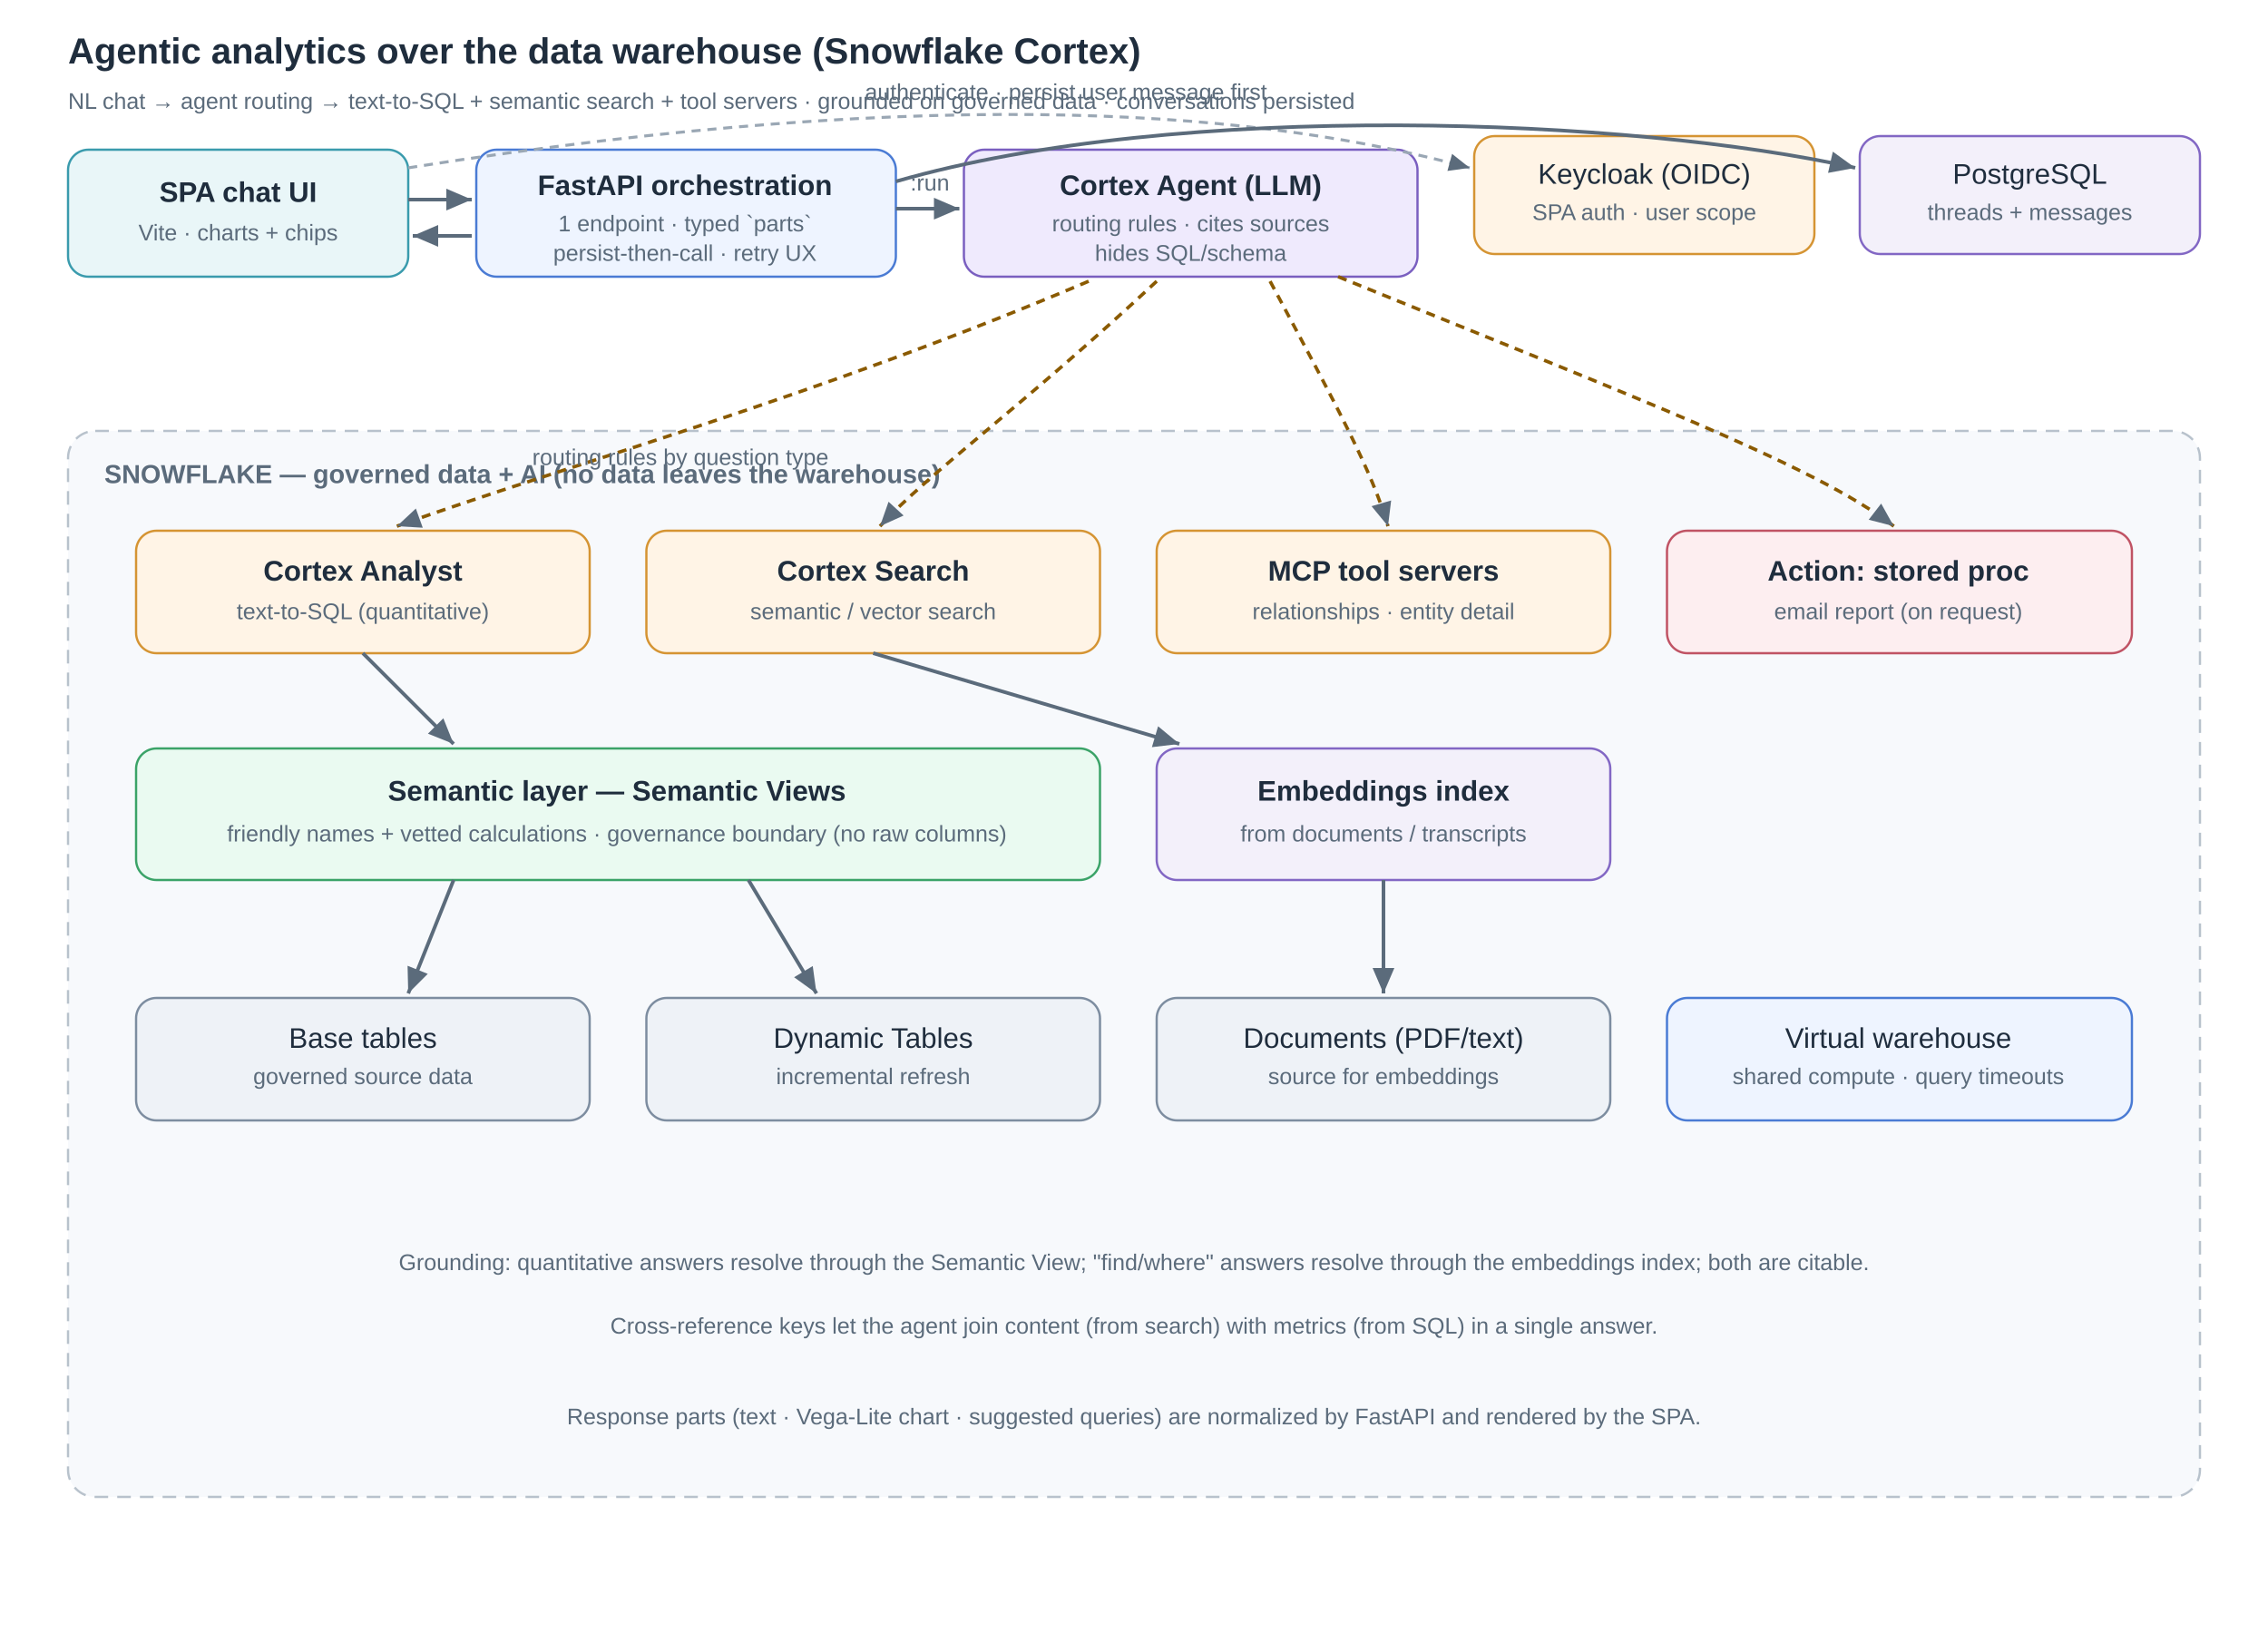
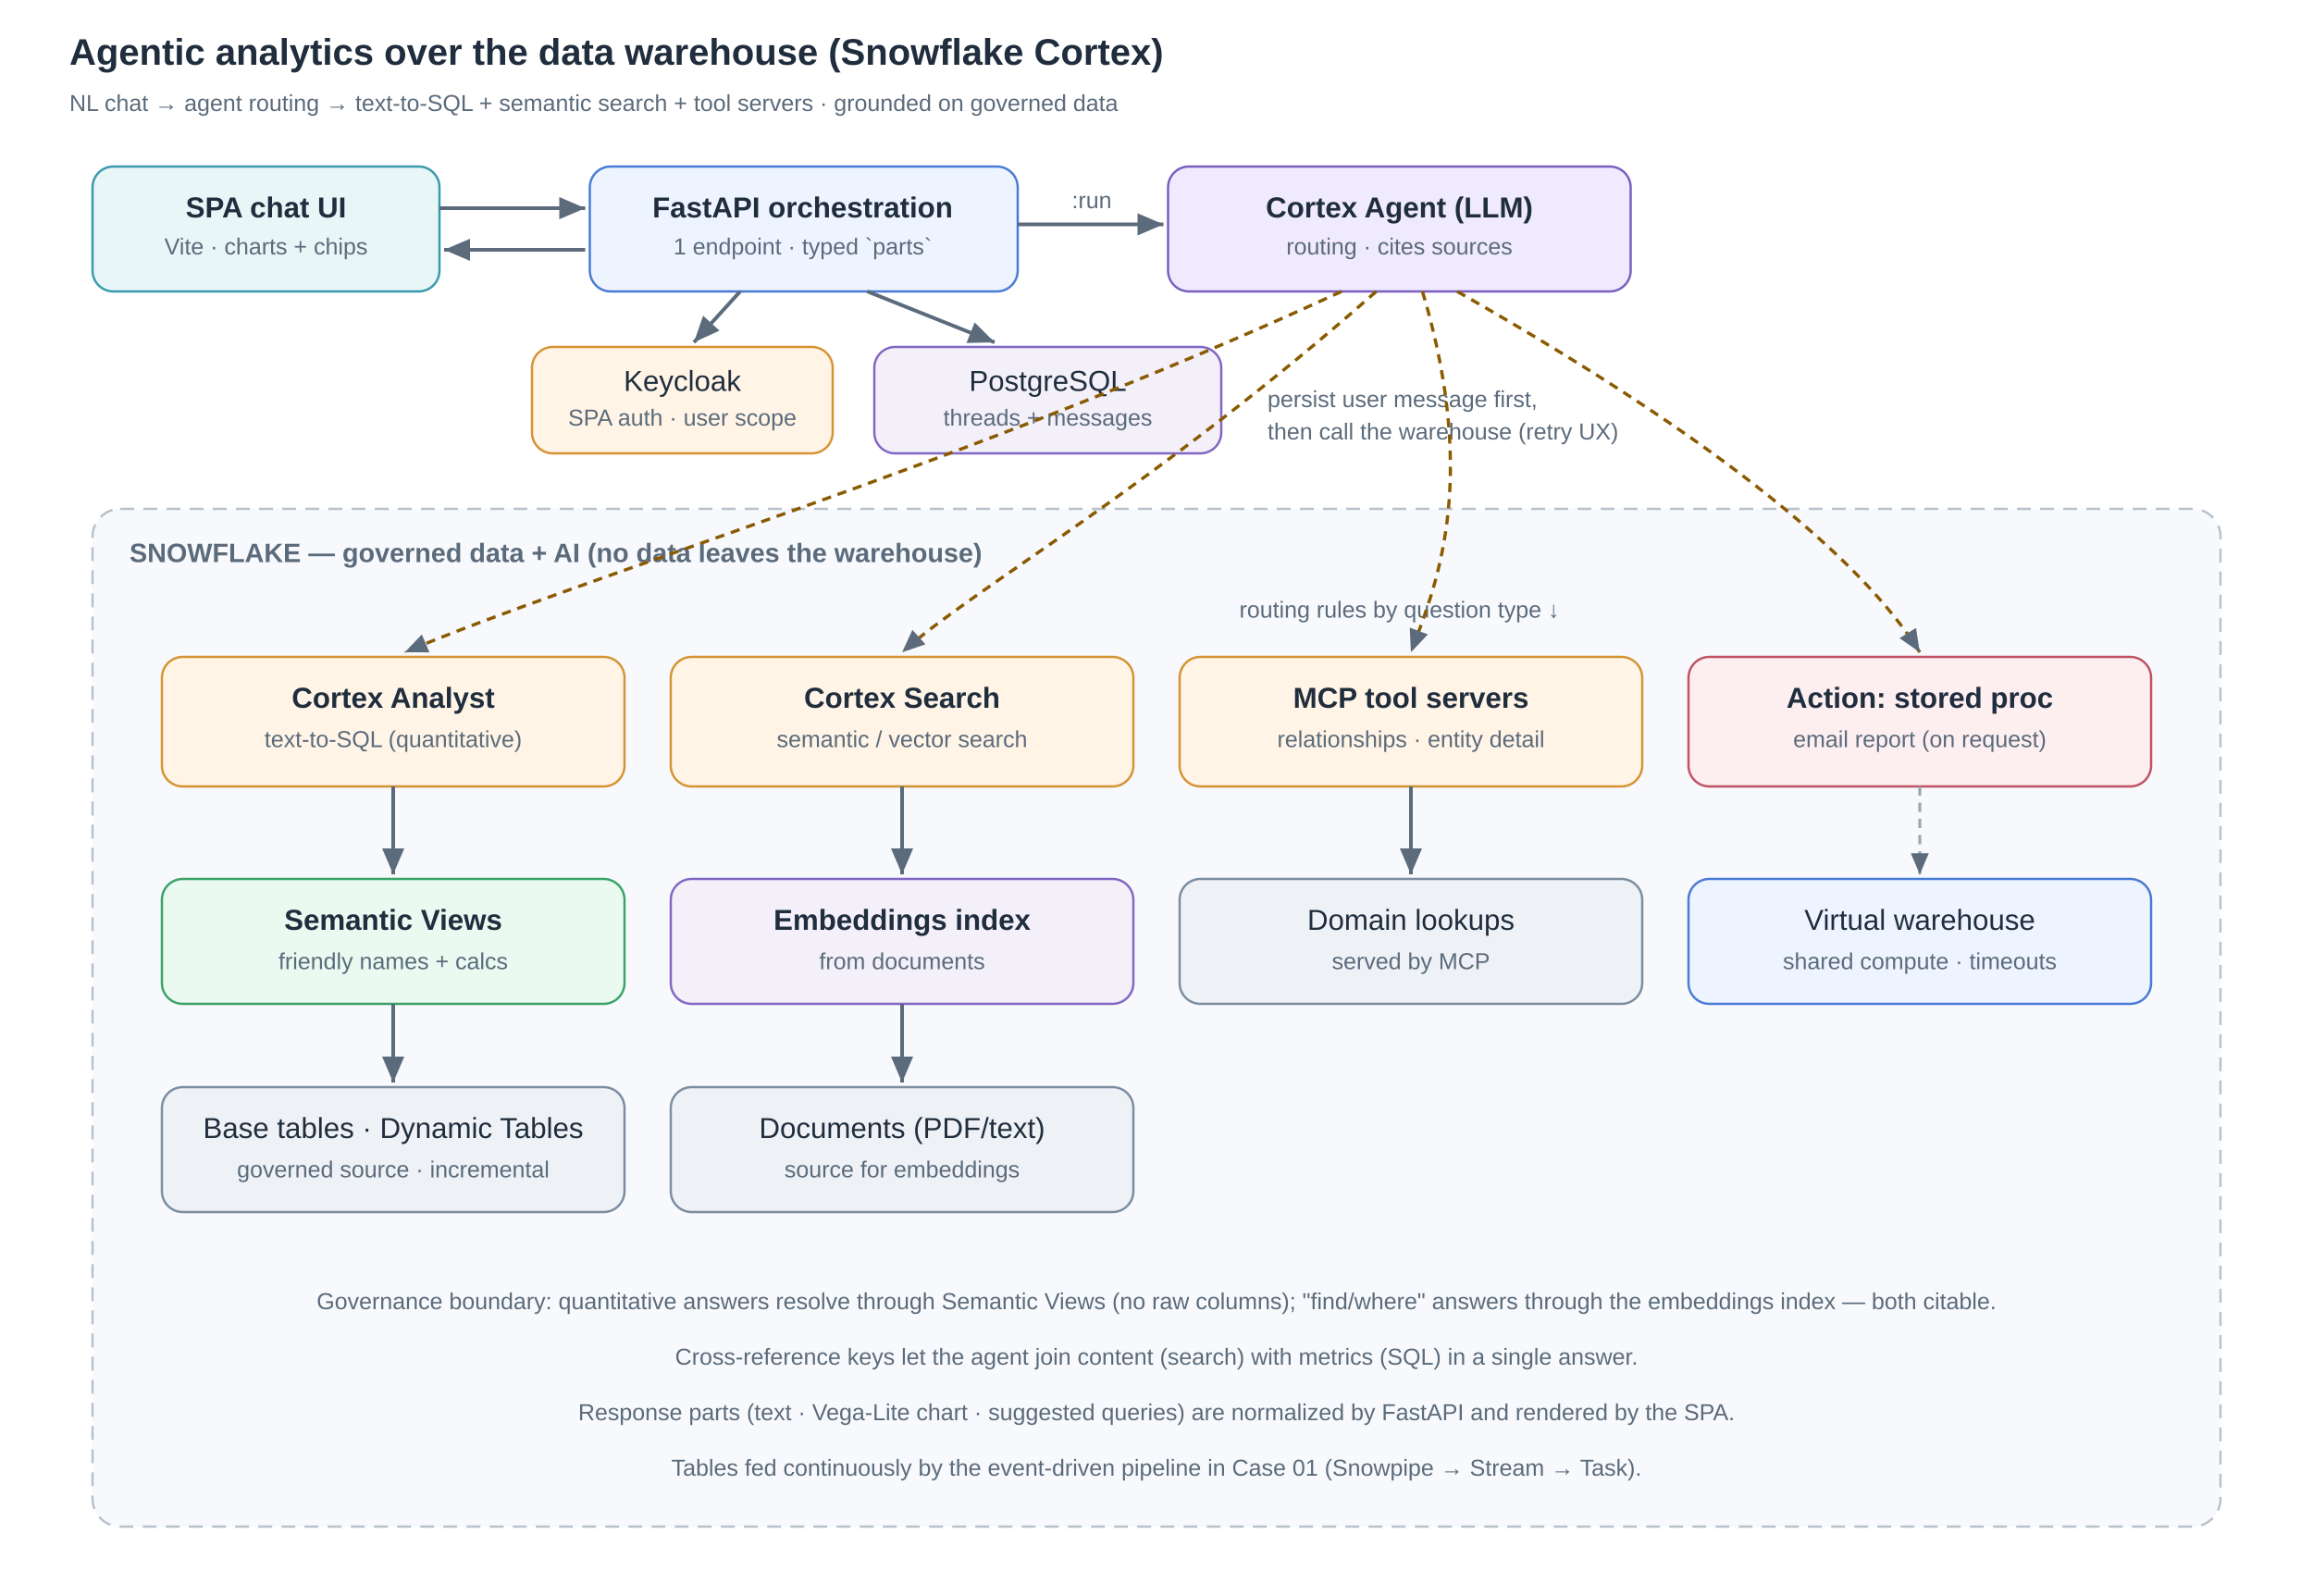
- <svg xmlns="http://www.w3.org/2000/svg" viewBox="0 0 1000 720" font-family="Segoe UI, Arial, sans-serif">
+ <svg xmlns="http://www.w3.org/2000/svg" viewBox="0 0 1000 690" font-family="Segoe UI, Arial, sans-serif">
  <defs>
    <marker id="arrow" markerWidth="9" markerHeight="9" refX="7" refY="3" orient="auto" markerUnits="strokeWidth">
      <path d="M0,0 L7,3 L0,6 z" fill="#5b6b7b" />
    </marker>
    <style>
      .lbl{font-size:12.5px;fill:#1f2d3d;} .lblb{font-size:12.5px;font-weight:700;fill:#1f2d3d;}
      .sub{font-size:10px;fill:#5b6b7b;} .title{font-size:16px;font-weight:700;fill:#1f2d3d;}
      .phase{font-size:11.5px;font-weight:700;} .flow{stroke:#5b6b7b;stroke-width:1.6;fill:none;marker-end:url(#arrow);}
-       .route{stroke:#8a5a00;stroke-width:1.5;fill:none;marker-end:url(#arrow);stroke-dasharray:4 3;}
+       .route{stroke:#8a5a00;stroke-width:1.4;fill:none;marker-end:url(#arrow);stroke-dasharray:4 3;}
      .dash{stroke:#9aa7b4;stroke-width:1.3;fill:none;stroke-dasharray:4 3;marker-end:url(#arrow);}
    </style>
  </defs>
-   <rect width="1000" height="720" fill="#ffffff" />
+   <rect width="1000" height="690" fill="#ffffff" />
  <text x="30" y="28" class="title">Agentic analytics over the data warehouse (Snowflake Cortex)</text>
-   <text x="30" y="48" class="sub">NL chat → agent routing → text-to-SQL + semantic search + tool servers · grounded on governed data · conversations persisted</text>
-   <rect x="30" y="66" width="150" height="56" rx="9" fill="#e9f6f8" stroke="#3a9bad" />
-   <text x="105" y="89" text-anchor="middle" class="lblb">SPA chat UI</text>
-   <text x="105" y="106" text-anchor="middle" class="sub">Vite · charts + chips</text>
-   <rect x="210" y="66" width="185" height="56" rx="9" fill="#eef4ff" stroke="#4a7bd4" />
-   <text x="302" y="86" text-anchor="middle" class="lblb">FastAPI orchestration</text>
-   <text x="302" y="102" text-anchor="middle" class="sub">1 endpoint · typed `parts`</text>
-   <text x="302" y="115" text-anchor="middle" class="sub">persist-then-call · retry UX</text>
-   <rect x="425" y="66" width="200" height="56" rx="9" fill="#efeafd" stroke="#7a5fc0" />
-   <text x="525" y="86" text-anchor="middle" class="lblb">Cortex Agent (LLM)</text>
-   <text x="525" y="102" text-anchor="middle" class="sub">routing rules · cites sources</text>
-   <text x="525" y="115" text-anchor="middle" class="sub">hides SQL/schema</text>
-   <path class="flow" d="M180,88 L208,88" />
-   <path class="flow" d="M208,104 L182,104" />
-   <path class="flow" d="M395,92 L423,92" />
-   <text x="410" y="84" text-anchor="middle" class="sub">:run</text>
-   <rect x="650" y="60" width="150" height="52" rx="9" fill="#fff4e6" stroke="#d59433" />
-   <text x="725" y="81" text-anchor="middle" class="lbl">Keycloak (OIDC)</text>
-   <text x="725" y="97" text-anchor="middle" class="sub">SPA auth · user scope</text>
-   <rect x="820" y="60" width="150" height="52" rx="9" fill="#f3f0fa" stroke="#8267c4" />
-   <text x="895" y="81" text-anchor="middle" class="lbl">PostgreSQL</text>
-   <text x="895" y="97" text-anchor="middle" class="sub">threads + messages</text>
-   <path class="dash" d="M180,74 C420,36 560,50 648,74" />
-   <path class="flow" d="M395,80 C520,44 720,52 818,74" />
-   <text x="470" y="44" text-anchor="middle" class="sub" fill="#5b6b7b">authenticate · persist user message first</text>
-   <rect x="30" y="190" width="940" height="470" rx="12" fill="#f7f9fc" stroke="#b8c2cc" stroke-dasharray="6 4" />
-   <text x="46" y="213" class="phase" fill="#5b6b7b">SNOWFLAKE — governed data + AI (no data leaves the warehouse)</text>
-   <rect x="60" y="234" width="200" height="54" rx="9" fill="#fff4e6" stroke="#d59433" />
-   <text x="160" y="256" text-anchor="middle" class="lblb">Cortex Analyst</text>
-   <text x="160" y="273" text-anchor="middle" class="sub">text-to-SQL (quantitative)</text>
-   <rect x="285" y="234" width="200" height="54" rx="9" fill="#fff4e6" stroke="#d59433" />
-   <text x="385" y="256" text-anchor="middle" class="lblb">Cortex Search</text>
-   <text x="385" y="273" text-anchor="middle" class="sub">semantic / vector search</text>
-   <rect x="510" y="234" width="200" height="54" rx="9" fill="#fff4e6" stroke="#d59433" />
-   <text x="610" y="256" text-anchor="middle" class="lblb">MCP tool servers</text>
-   <text x="610" y="273" text-anchor="middle" class="sub">relationships · entity detail</text>
-   <rect x="735" y="234" width="205" height="54" rx="9" fill="#fdeef0" stroke="#c05364" />
-   <text x="837" y="256" text-anchor="middle" class="lblb">Action: stored proc</text>
-   <text x="837" y="273" text-anchor="middle" class="sub">email report (on request)</text>
-   <path class="route" d="M480,124 C360,175 250,205 175,232" />
-   <path class="route" d="M510,124 C450,180 410,208 388,232" />
-   <path class="route" d="M560,124 C590,180 605,208 612,232" />
-   <path class="route" d="M590,122 C720,175 800,205 835,232" />
-   <text x="300" y="205" text-anchor="middle" class="sub" fill="#8a5a00">routing rules by question type</text>
-   <rect x="60" y="330" width="425" height="58" rx="9" fill="#eafaf1" stroke="#3ba368" />
-   <text x="272" y="353" text-anchor="middle" class="lblb">Semantic layer — Semantic Views</text>
-   <text x="272" y="371" text-anchor="middle" class="sub">friendly names + vetted calculations · governance boundary (no raw columns)</text>
-   <path class="flow" d="M160,288 L200,328" />
-   <rect x="510" y="330" width="200" height="58" rx="9" fill="#f3f0fa" stroke="#8267c4" />
-   <text x="610" y="353" text-anchor="middle" class="lblb">Embeddings index</text>
-   <text x="610" y="371" text-anchor="middle" class="sub">from documents / transcripts</text>
-   <path class="flow" d="M385,288 L520,328" />
-   <rect x="60" y="440" width="200" height="54" rx="9" fill="#eef2f7" stroke="#7d8da0" />
-   <text x="160" y="462" text-anchor="middle" class="lbl">Base tables</text>
-   <text x="160" y="478" text-anchor="middle" class="sub">governed source data</text>
-   <rect x="285" y="440" width="200" height="54" rx="9" fill="#eef2f7" stroke="#7d8da0" />
-   <text x="385" y="462" text-anchor="middle" class="lbl">Dynamic Tables</text>
-   <text x="385" y="478" text-anchor="middle" class="sub">incremental refresh</text>
-   <rect x="510" y="440" width="200" height="54" rx="9" fill="#eef2f7" stroke="#7d8da0" />
-   <text x="610" y="462" text-anchor="middle" class="lbl">Documents (PDF/text)</text>
-   <text x="610" y="478" text-anchor="middle" class="sub">source for embeddings</text>
-   <rect x="735" y="440" width="205" height="54" rx="9" fill="#eef4ff" stroke="#4a7bd4" />
-   <text x="837" y="462" text-anchor="middle" class="lbl">Virtual warehouse</text>
-   <text x="837" y="478" text-anchor="middle" class="sub">shared compute · query timeouts</text>
-   <path class="flow" d="M200,388 L180,438" />
-   <path class="flow" d="M330,388 L360,438" />
-   <path class="flow" d="M610,388 L610,438" />
-   <text x="500" y="560" text-anchor="middle" class="sub" fill="#5b6b7b">Grounding: quantitative answers resolve through the Semantic View; "find/where" answers resolve through the embeddings index; both are citable.</text>
-   <text x="500" y="588" text-anchor="middle" class="sub" fill="#5b6b7b">Cross-reference keys let the agent join content (from search) with metrics (from SQL) in a single answer.</text>
-   <text x="500" y="628" text-anchor="middle" class="sub" fill="#5b6b7b">Response parts (text · Vega-Lite chart · suggested queries) are normalized by FastAPI and rendered by the SPA.</text>
+   <text x="30" y="48" class="sub">NL chat → agent routing → text-to-SQL + semantic search + tool servers · grounded on governed data</text>
+   <rect x="40" y="72" width="150" height="54" rx="9" fill="#e9f6f8" stroke="#3a9bad" />
+   <text x="115" y="94" text-anchor="middle" class="lblb">SPA chat UI</text>
+   <text x="115" y="110" text-anchor="middle" class="sub">Vite · charts + chips</text>
+   <rect x="255" y="72" width="185" height="54" rx="9" fill="#eef4ff" stroke="#4a7bd4" />
+   <text x="347" y="94" text-anchor="middle" class="lblb">FastAPI orchestration</text>
+   <text x="347" y="110" text-anchor="middle" class="sub">1 endpoint · typed `parts`</text>
+   <rect x="505" y="72" width="200" height="54" rx="9" fill="#efeafd" stroke="#7a5fc0" />
+   <text x="605" y="94" text-anchor="middle" class="lblb">Cortex Agent (LLM)</text>
+   <text x="605" y="110" text-anchor="middle" class="sub">routing · cites sources</text>
+   <path class="flow" d="M190,90 L253,90" />
+   <path class="flow" d="M253,108 L192,108" />
+   <path class="flow" d="M440,97 L503,97" />
+   <text x="472" y="90" text-anchor="middle" class="sub">:run</text>
+   <rect x="230" y="150" width="130" height="46" rx="9" fill="#fff4e6" stroke="#d59433" />
+   <text x="295" y="169" text-anchor="middle" class="lbl">Keycloak</text>
+   <text x="295" y="184" text-anchor="middle" class="sub">SPA auth · user scope</text>
+   <rect x="378" y="150" width="150" height="46" rx="9" fill="#f3f0fa" stroke="#8267c4" />
+   <text x="453" y="169" text-anchor="middle" class="lbl">PostgreSQL</text>
+   <text x="453" y="184" text-anchor="middle" class="sub">threads + messages</text>
+   <path class="flow" d="M320,126 L300,148" />
+   <path class="flow" d="M375,126 L430,148" />
+   <text x="548" y="176" class="sub" fill="#5b6b7b">persist user message first,</text>
+   <text x="548" y="190" class="sub" fill="#5b6b7b">then call the warehouse (retry UX)</text>
+   <rect x="40" y="220" width="920" height="440" rx="12" fill="#f7f9fc" stroke="#b8c2cc" stroke-dasharray="6 4" />
+   <text x="56" y="243" class="phase" fill="#5b6b7b">SNOWFLAKE — governed data + AI (no data leaves the warehouse)</text>
+   <text x="605" y="267" text-anchor="middle" class="sub" fill="#8a5a00">routing rules by question type ↓</text>
+   <rect x="70" y="284" width="200" height="56" rx="9" fill="#fff4e6" stroke="#d59433" />
+   <text x="170" y="306" text-anchor="middle" class="lblb">Cortex Analyst</text>
+   <text x="170" y="323" text-anchor="middle" class="sub">text-to-SQL (quantitative)</text>
+   <rect x="290" y="284" width="200" height="56" rx="9" fill="#fff4e6" stroke="#d59433" />
+   <text x="390" y="306" text-anchor="middle" class="lblb">Cortex Search</text>
+   <text x="390" y="323" text-anchor="middle" class="sub">semantic / vector search</text>
+   <rect x="510" y="284" width="200" height="56" rx="9" fill="#fff4e6" stroke="#d59433" />
+   <text x="610" y="306" text-anchor="middle" class="lblb">MCP tool servers</text>
+   <text x="610" y="323" text-anchor="middle" class="sub">relationships · entity detail</text>
+   <rect x="730" y="284" width="200" height="56" rx="9" fill="#fdeef0" stroke="#c05364" />
+   <text x="830" y="306" text-anchor="middle" class="lblb">Action: stored proc</text>
+   <text x="830" y="323" text-anchor="middle" class="sub">email report (on request)</text>
+   <path class="route" d="M580,126 C420,200 250,250 175,282" />
+   <path class="route" d="M595,126 C500,210 420,255 390,282" />
+   <path class="route" d="M615,126 C640,210 620,255 610,282" />
+   <path class="route" d="M630,126 C760,200 810,250 830,282" />
+   <rect x="70" y="380" width="200" height="54" rx="9" fill="#eafaf1" stroke="#3ba368" />
+   <text x="170" y="402" text-anchor="middle" class="lblb">Semantic Views</text>
+   <text x="170" y="419" text-anchor="middle" class="sub">friendly names + calcs</text>
+   <rect x="290" y="380" width="200" height="54" rx="9" fill="#f3f0fa" stroke="#8267c4" />
+   <text x="390" y="402" text-anchor="middle" class="lblb">Embeddings index</text>
+   <text x="390" y="419" text-anchor="middle" class="sub">from documents</text>
+   <rect x="510" y="380" width="200" height="54" rx="9" fill="#eef2f7" stroke="#7d8da0" />
+   <text x="610" y="402" text-anchor="middle" class="lbl">Domain lookups</text>
+   <text x="610" y="419" text-anchor="middle" class="sub">served by MCP</text>
+   <rect x="730" y="380" width="200" height="54" rx="9" fill="#eef4ff" stroke="#4a7bd4" />
+   <text x="830" y="402" text-anchor="middle" class="lbl">Virtual warehouse</text>
+   <text x="830" y="419" text-anchor="middle" class="sub">shared compute · timeouts</text>
+   <path class="flow" d="M170,340 L170,378" />
+   <path class="flow" d="M390,340 L390,378" />
+   <path class="flow" d="M610,340 L610,378" />
+   <path class="dash" d="M830,340 L830,378" />
+   <rect x="70" y="470" width="200" height="54" rx="9" fill="#eef2f7" stroke="#7d8da0" />
+   <text x="170" y="492" text-anchor="middle" class="lbl">Base tables · Dynamic Tables</text>
+   <text x="170" y="509" text-anchor="middle" class="sub">governed source · incremental</text>
+   <rect x="290" y="470" width="200" height="54" rx="9" fill="#eef2f7" stroke="#7d8da0" />
+   <text x="390" y="492" text-anchor="middle" class="lbl">Documents (PDF/text)</text>
+   <text x="390" y="509" text-anchor="middle" class="sub">source for embeddings</text>
+   <path class="flow" d="M170,434 L170,468" />
+   <path class="flow" d="M390,434 L390,468" />
+   <text x="500" y="566" text-anchor="middle" class="sub" fill="#5b6b7b">Governance boundary: quantitative answers resolve through Semantic Views (no raw columns); "find/where" answers through the embeddings index — both citable.</text>
+   <text x="500" y="590" text-anchor="middle" class="sub" fill="#5b6b7b">Cross-reference keys let the agent join content (search) with metrics (SQL) in a single answer.</text>
+   <text x="500" y="614" text-anchor="middle" class="sub" fill="#5b6b7b">Response parts (text · Vega-Lite chart · suggested queries) are normalized by FastAPI and rendered by the SPA.</text>
+   <text x="500" y="638" text-anchor="middle" class="sub" fill="#5f47a8">Tables fed continuously by the event-driven pipeline in Case 01 (Snowpipe → Stream → Task).</text>
</svg>
